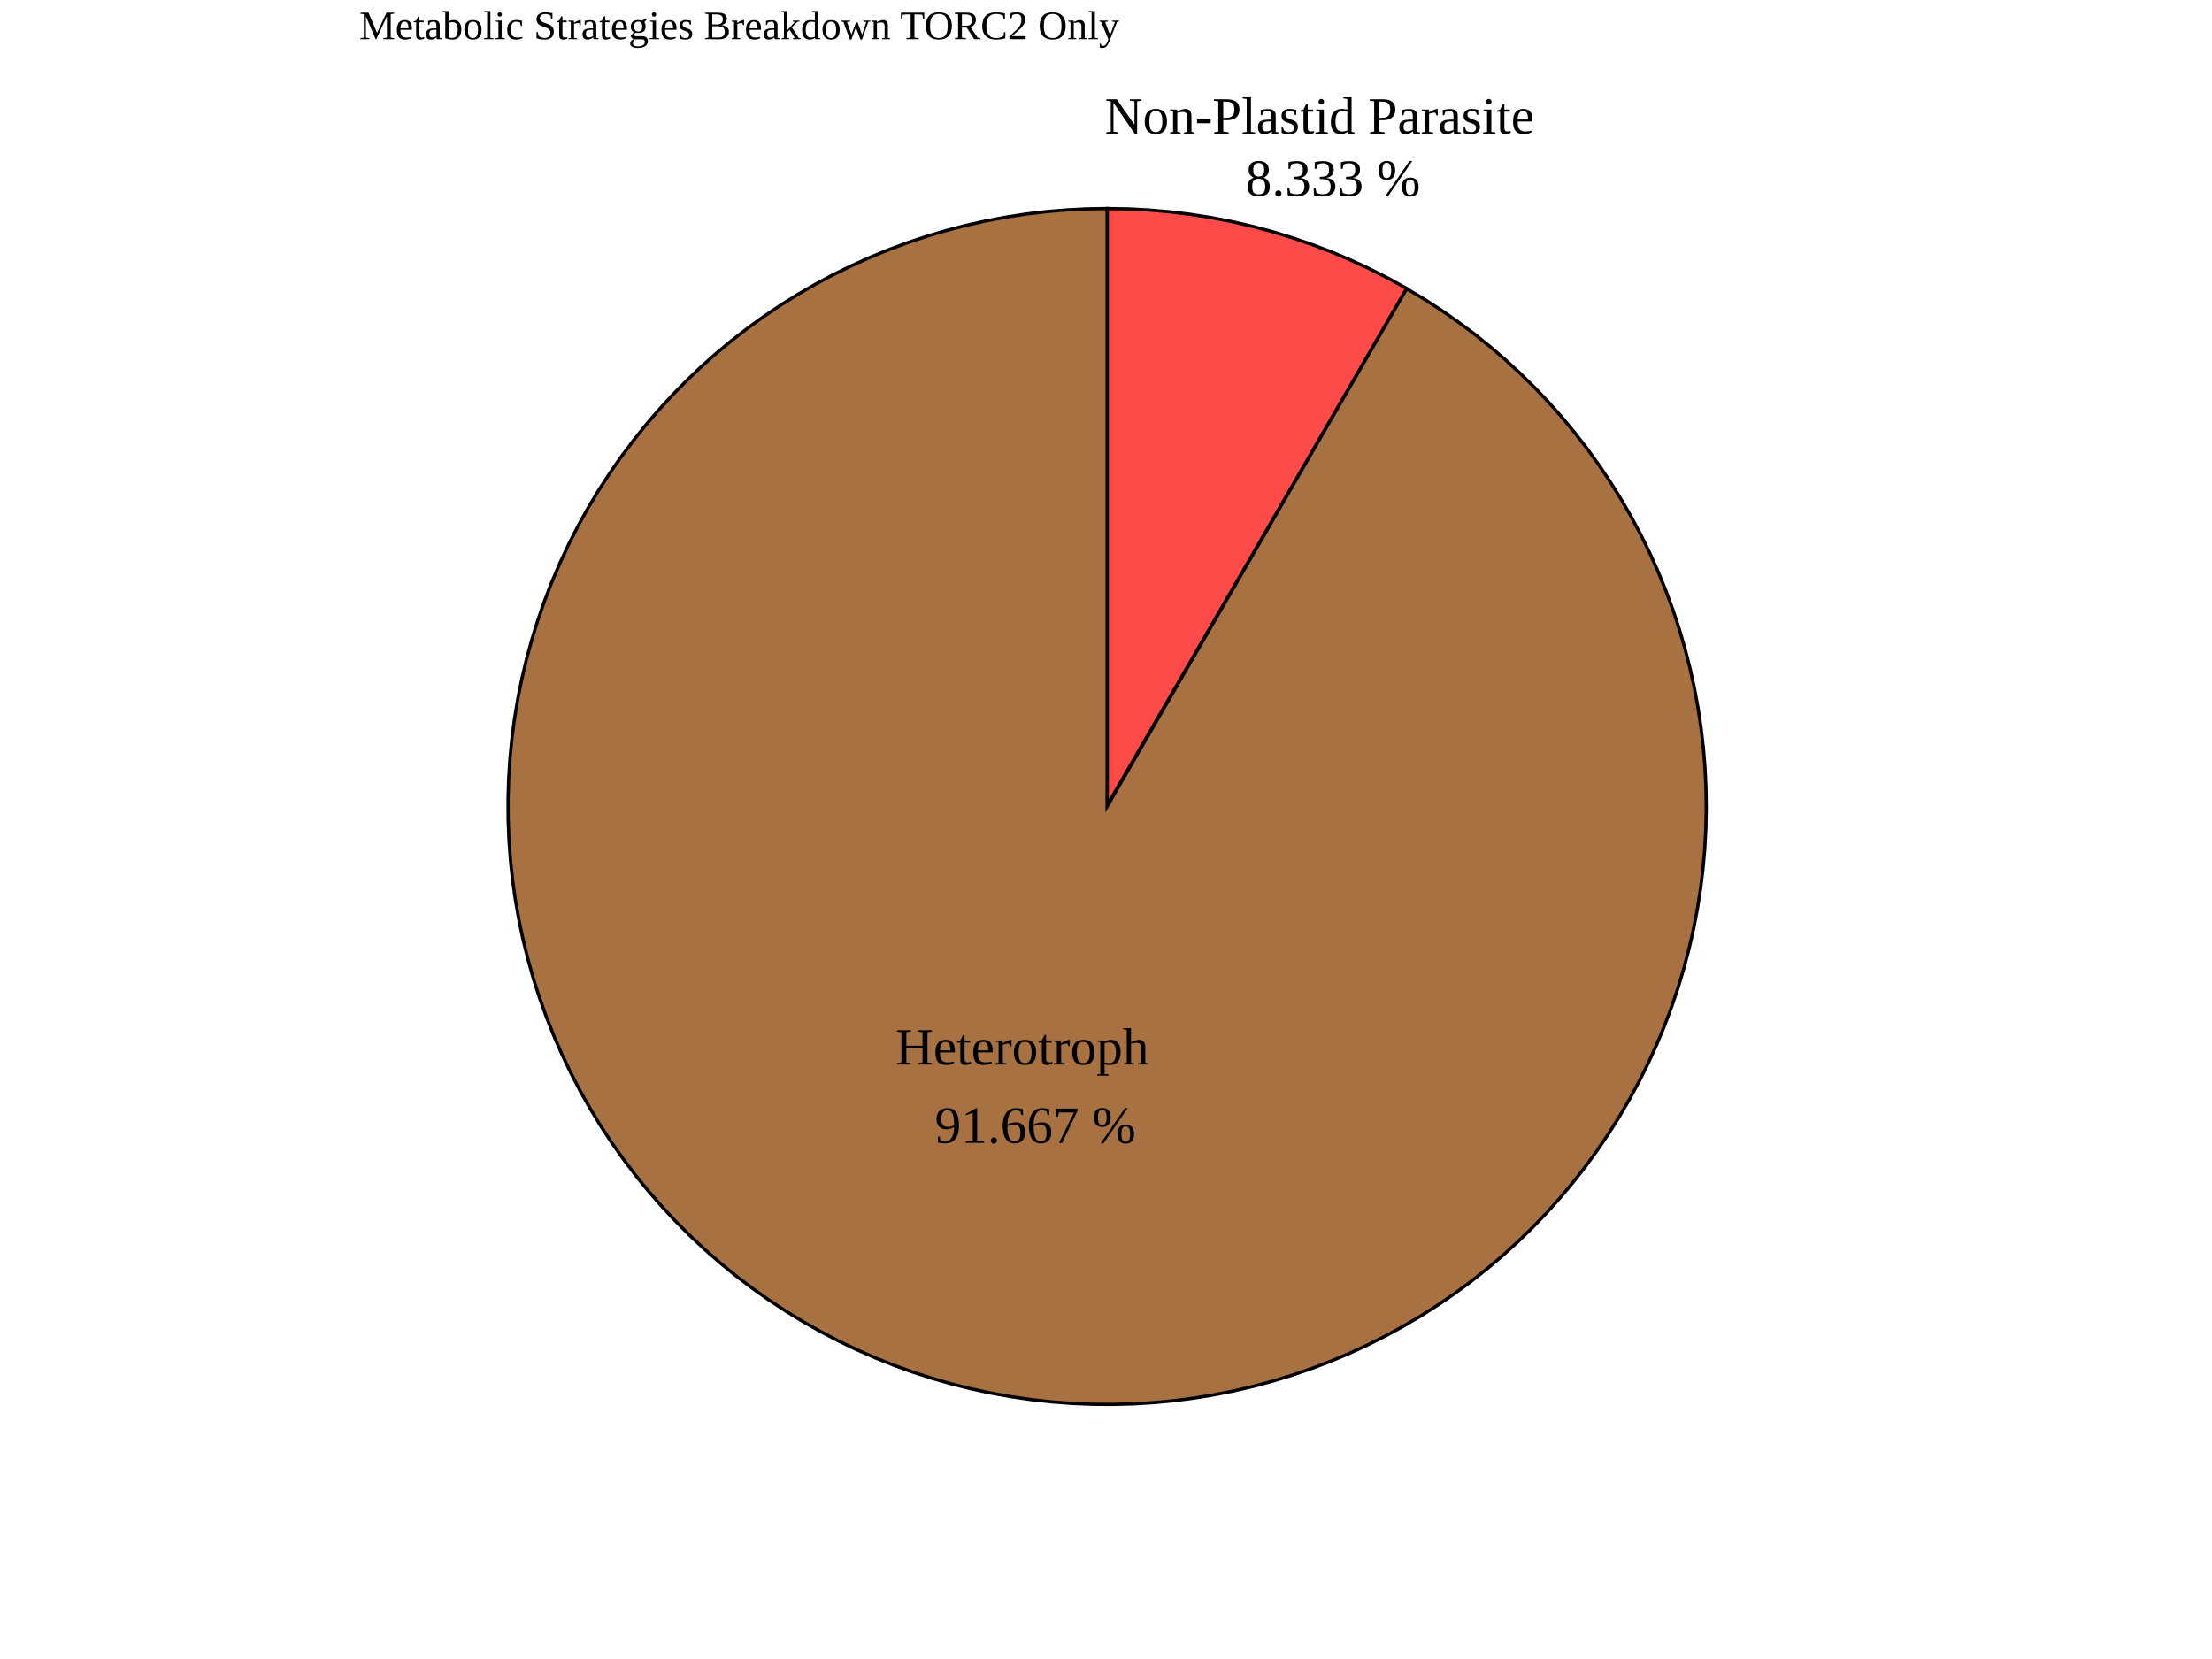
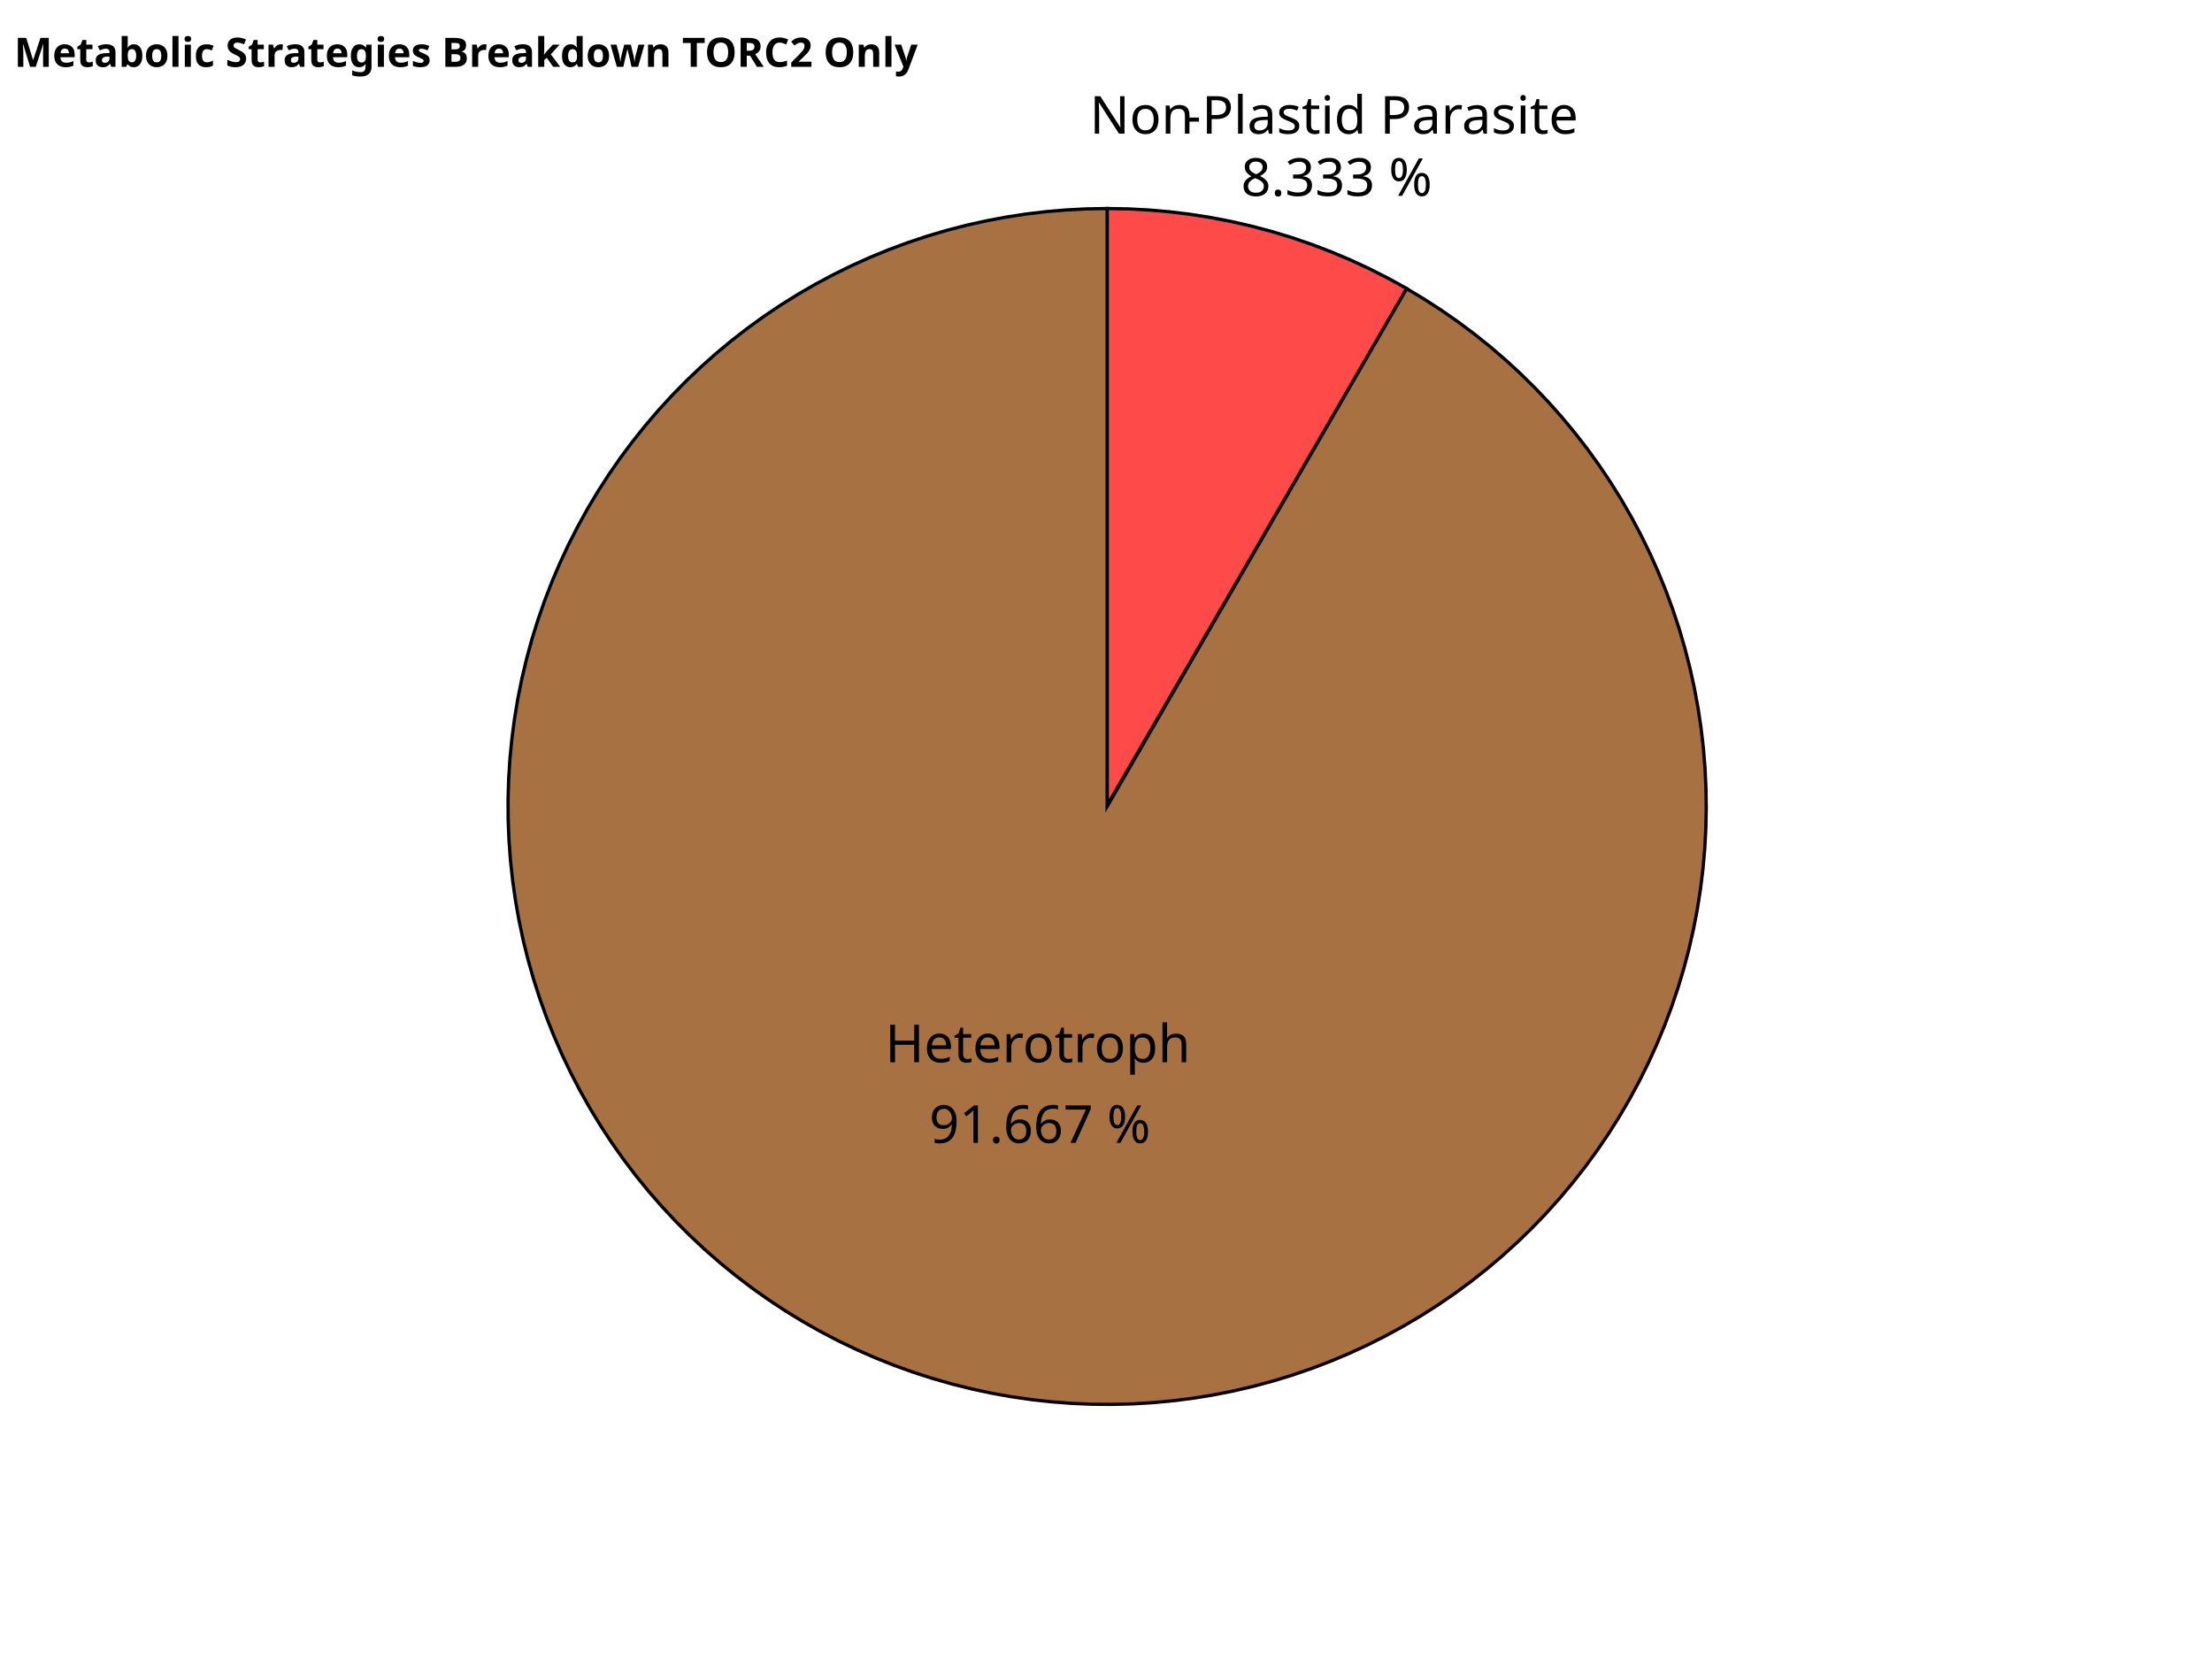
<svg xmlns="http://www.w3.org/2000/svg" width="960" height="720" overflow="hidden">
  <defs>
    <clipPath id="clip0">
      <rect x="0" y="0" width="960" height="720" />
    </clipPath>
  </defs>
  <g clip-path="url(#clip0)">
    <rect x="0" y="0" width="960" height="720" fill="#FFFFFF" />
    <rect x="0.5" y="2.5" width="960" height="672" stroke="#FFFFFF" stroke-linecap="round" stroke-linejoin="round" stroke-miterlimit="10" fill="#FFFFFF" />
    <path d="M480.5 349.5 484.983 341.766 489.466 334.031 493.948 326.297 498.431 318.562 502.914 310.828 507.397 303.093 511.879 295.359 516.362 287.624 520.845 279.89 525.328 272.155 529.81 264.421 534.293 256.686 538.776 248.951 543.259 241.217 547.741 233.482 552.224 225.748 556.707 218.014 561.19 210.279 565.672 202.544 570.155 194.81 574.638 187.075 579.121 179.341 583.604 171.606 588.086 163.872 592.569 156.138 597.052 148.403 601.535 140.668 606.017 132.934 610.5 125.199 602.563 120.817 594.477 116.712 586.252 112.892 577.898 109.359 569.425 106.12 560.844 103.176 552.166 100.533 543.4 98.193 534.557 96.16 525.649 94.435 516.685 93.021 507.677 91.919 498.637 91.131 489.574 90.658 480.5 90.5 480.5 99.431 480.5 108.362 480.5 117.293 480.5 126.224 480.5 135.155 480.5 144.086 480.5 153.017 480.5 161.948 480.5 170.879 480.5 179.81 480.5 188.741 480.5 197.672 480.5 206.604 480.5 215.535 480.5 224.466 480.5 233.397 480.5 242.328 480.5 251.259 480.5 260.19 480.5 269.121 480.5 278.052 480.5 286.983 480.5 295.914 480.5 304.845 480.5 313.776 480.5 322.707 480.5 331.638 480.5 340.569Z" stroke="#000000" stroke-width="1.423" stroke-miterlimit="8" fill="#FE4A49" fill-rule="evenodd" />
    <path d="M480.491 350.006 480.491 341.057 480.491 332.109 480.491 323.16 480.491 314.212 480.491 305.263 480.491 296.315 480.491 287.366 480.491 278.418 480.491 269.469 480.491 260.521 480.491 251.572 480.491 242.624 480.491 233.675 480.491 224.727 480.491 215.779 480.491 206.83 480.491 197.882 480.491 188.933 480.491 179.985 480.491 171.036 480.491 162.088 480.491 153.139 480.491 144.191 480.491 135.242 480.491 126.294 480.491 117.345 480.491 108.397 480.491 99.448 480.491 90.5 471.683 90.649 462.886 91.096 454.109 91.839 445.362 92.879 436.655 94.215 427.999 95.843 419.403 97.764 410.877 99.974 402.431 102.471 394.075 105.252 385.818 108.314 377.669 111.653 369.639 115.266 361.735 119.148 353.968 123.296 346.347 127.703 338.879 132.366 331.574 137.278 324.439 142.435 317.484 147.83 310.716 153.457 304.143 159.309 297.772 165.381 291.61 171.664 285.666 178.152 279.945 184.837 274.455 191.712 269.2 198.768 264.189 205.998 259.425 213.393 254.916 220.946 250.665 228.646 246.678 236.485 242.959 244.455 239.513 252.546 236.344 260.749 233.455 269.054 230.849 277.452 228.53 285.934 226.5 294.489 224.761 303.107 223.317 311.78 222.167 320.496 221.314 329.247 220.758 338.021 220.5 346.809 220.541 355.6 220.88 364.385 221.517 373.154 222.451 381.896 223.681 390.601 225.207 399.26 227.025 407.862 229.134 416.398 231.531 424.858 234.215 433.232 237.181 441.51 240.426 449.683 243.947 457.742 247.739 465.677 251.798 473.48 256.12 481.14 260.7 488.65 265.531 496.002 270.61 503.185 275.929 510.193 281.483 517.016 287.265 523.649 293.27 530.081 299.489 536.308 305.915 542.32 312.543 548.112 319.363 553.676 326.368 559.006 333.549 564.097 340.9 568.942 348.41 573.535 356.073 577.872 363.878 581.948 371.817 585.757 379.88 589.296 388.059 592.56 396.345 595.546 404.726 598.25 413.195 600.669 421.741 602.8 430.354 604.641 439.025 606.19 447.744 607.445 456.5 608.404 465.284 609.067 474.085 609.432 482.893 609.5 491.699 609.27 500.492 608.742 509.262 607.917 517.998 606.797 526.692 605.381 535.333 603.673 543.911 601.673 552.416 599.385 560.838 596.81 569.169 593.952 577.397 590.814 585.514 587.4 593.511 583.713 601.378 579.758 609.106 575.539 616.687 571.061 624.111 566.33 631.371 561.35 638.457 556.128 645.362 550.669 652.078 544.98 658.597 539.068 664.911 532.938 671.014 526.598 676.898 520.055 682.557 513.318 687.984 506.393 693.172 499.288 698.117 492.012 702.811 484.573 707.251 476.98 711.43 469.241 715.345 461.365 718.989 453.361 722.36 445.239 725.453 437.007 728.266 428.675 730.794 420.254 733.034 411.751 734.985 403.178 736.643 394.543 738.008 385.858 739.077 377.131 739.849 368.374 740.324 359.595 740.5 350.805 740.378 342.014 739.958 333.232 739.239 324.47 738.224 315.737 736.913 307.043 735.308 298.399 733.41 289.814 731.222 281.298 728.747 272.861 725.986 264.512 722.943 256.261 719.623 248.118 716.027 240.092 712.162 232.192 708.03 224.428 703.638 216.807 698.989 209.34 694.09 202.034 688.945 194.897 683.561 187.939 677.944 181.167 672.1 174.588 666.037 168.211 659.76 162.042 653.278 156.089 646.598 150.359 639.726 144.858 632.672 139.592 625.444 134.568 618.049 129.791 610.496 125.267 606.013 133.017 601.53 140.766 597.047 148.516 592.564 156.266 588.081 164.015 583.598 171.765 579.115 179.514 574.633 187.264 570.15 195.013 565.667 202.763 561.184 210.513 556.701 218.262 552.218 226.012 547.735 233.762 543.252 241.511 538.769 249.261 534.286 257.01 529.803 264.76 525.32 272.509 520.837 280.259 516.354 288.009 511.871 295.758 507.388 303.508 502.905 311.258 498.423 319.007 493.94 326.757 489.457 334.506 484.974 342.256Z" stroke="#000000" stroke-width="1.423" stroke-miterlimit="8" fill="#A87142" fill-rule="evenodd" />
-     <text font-family="Times New Roman,Times New Roman_MSFontService,sans-serif" font-weight="400" font-size="22.76" transform="translate(479.503 58)">Non</text>
-     <text font-family="Times New Roman,Times New Roman_MSFontService,sans-serif" font-weight="400" font-size="22.76" transform="translate(518.67 58)">-</text>
-     <text font-family="Times New Roman,Times New Roman_MSFontService,sans-serif" font-weight="400" font-size="22.76" transform="translate(526.17 58)">Plastid Parasite</text>
-     <text font-family="Times New Roman,Times New Roman_MSFontService,sans-serif" font-weight="400" font-size="22.76" transform="translate(540.586 85)">8.333 %</text>
-     <text font-family="Times New Roman,Times New Roman_MSFontService,sans-serif" font-weight="400" font-size="22.76" transform="translate(388.643 462)">Heterotroph</text>
-     <text font-family="Times New Roman,Times New Roman_MSFontService,sans-serif" font-weight="400" font-size="22.76" transform="translate(405.726 496)">91.667 %</text>
-     <text font-family="Times New Roman,Times New Roman_MSFontService,sans-serif" font-weight="400" font-size="17.6" transform="translate(155.913 17)">Metabolic Strategies Breakdown TORC2 Only</text>
+     <text font-family="Aptos,Aptos_MSFontService,sans-serif" font-weight="400" font-size="22.76" transform="translate(472.933 58)">Non</text>
+     <text font-family="Aptos,Aptos_MSFontService,sans-serif" font-weight="400" font-size="22.76" transform="translate(513.933 58)">-</text>
+     <text font-family="Aptos,Aptos_MSFontService,sans-serif" font-weight="400" font-size="22.76" transform="translate(521.6 58)">Plastid Parasite</text>
+     <text font-family="Aptos,Aptos_MSFontService,sans-serif" font-weight="400" font-size="22.76" transform="translate(538.586 85)">8.333 %</text>
+     <text font-family="Aptos,Aptos_MSFontService,sans-serif" font-weight="400" font-size="22.76" transform="translate(384.179 461)">Heterotroph</text>
+     <text font-family="Aptos,Aptos_MSFontService,sans-serif" font-weight="400" font-size="22.76" transform="translate(403.309 496)">91.667 %</text>
+     <text font-family="Aptos,Aptos_MSFontService,sans-serif" font-weight="700" font-size="17.6" transform="translate(6.16787 29)">Metabolic Strategies Breakdown TORC2 Only</text>
  </g>
</svg>
